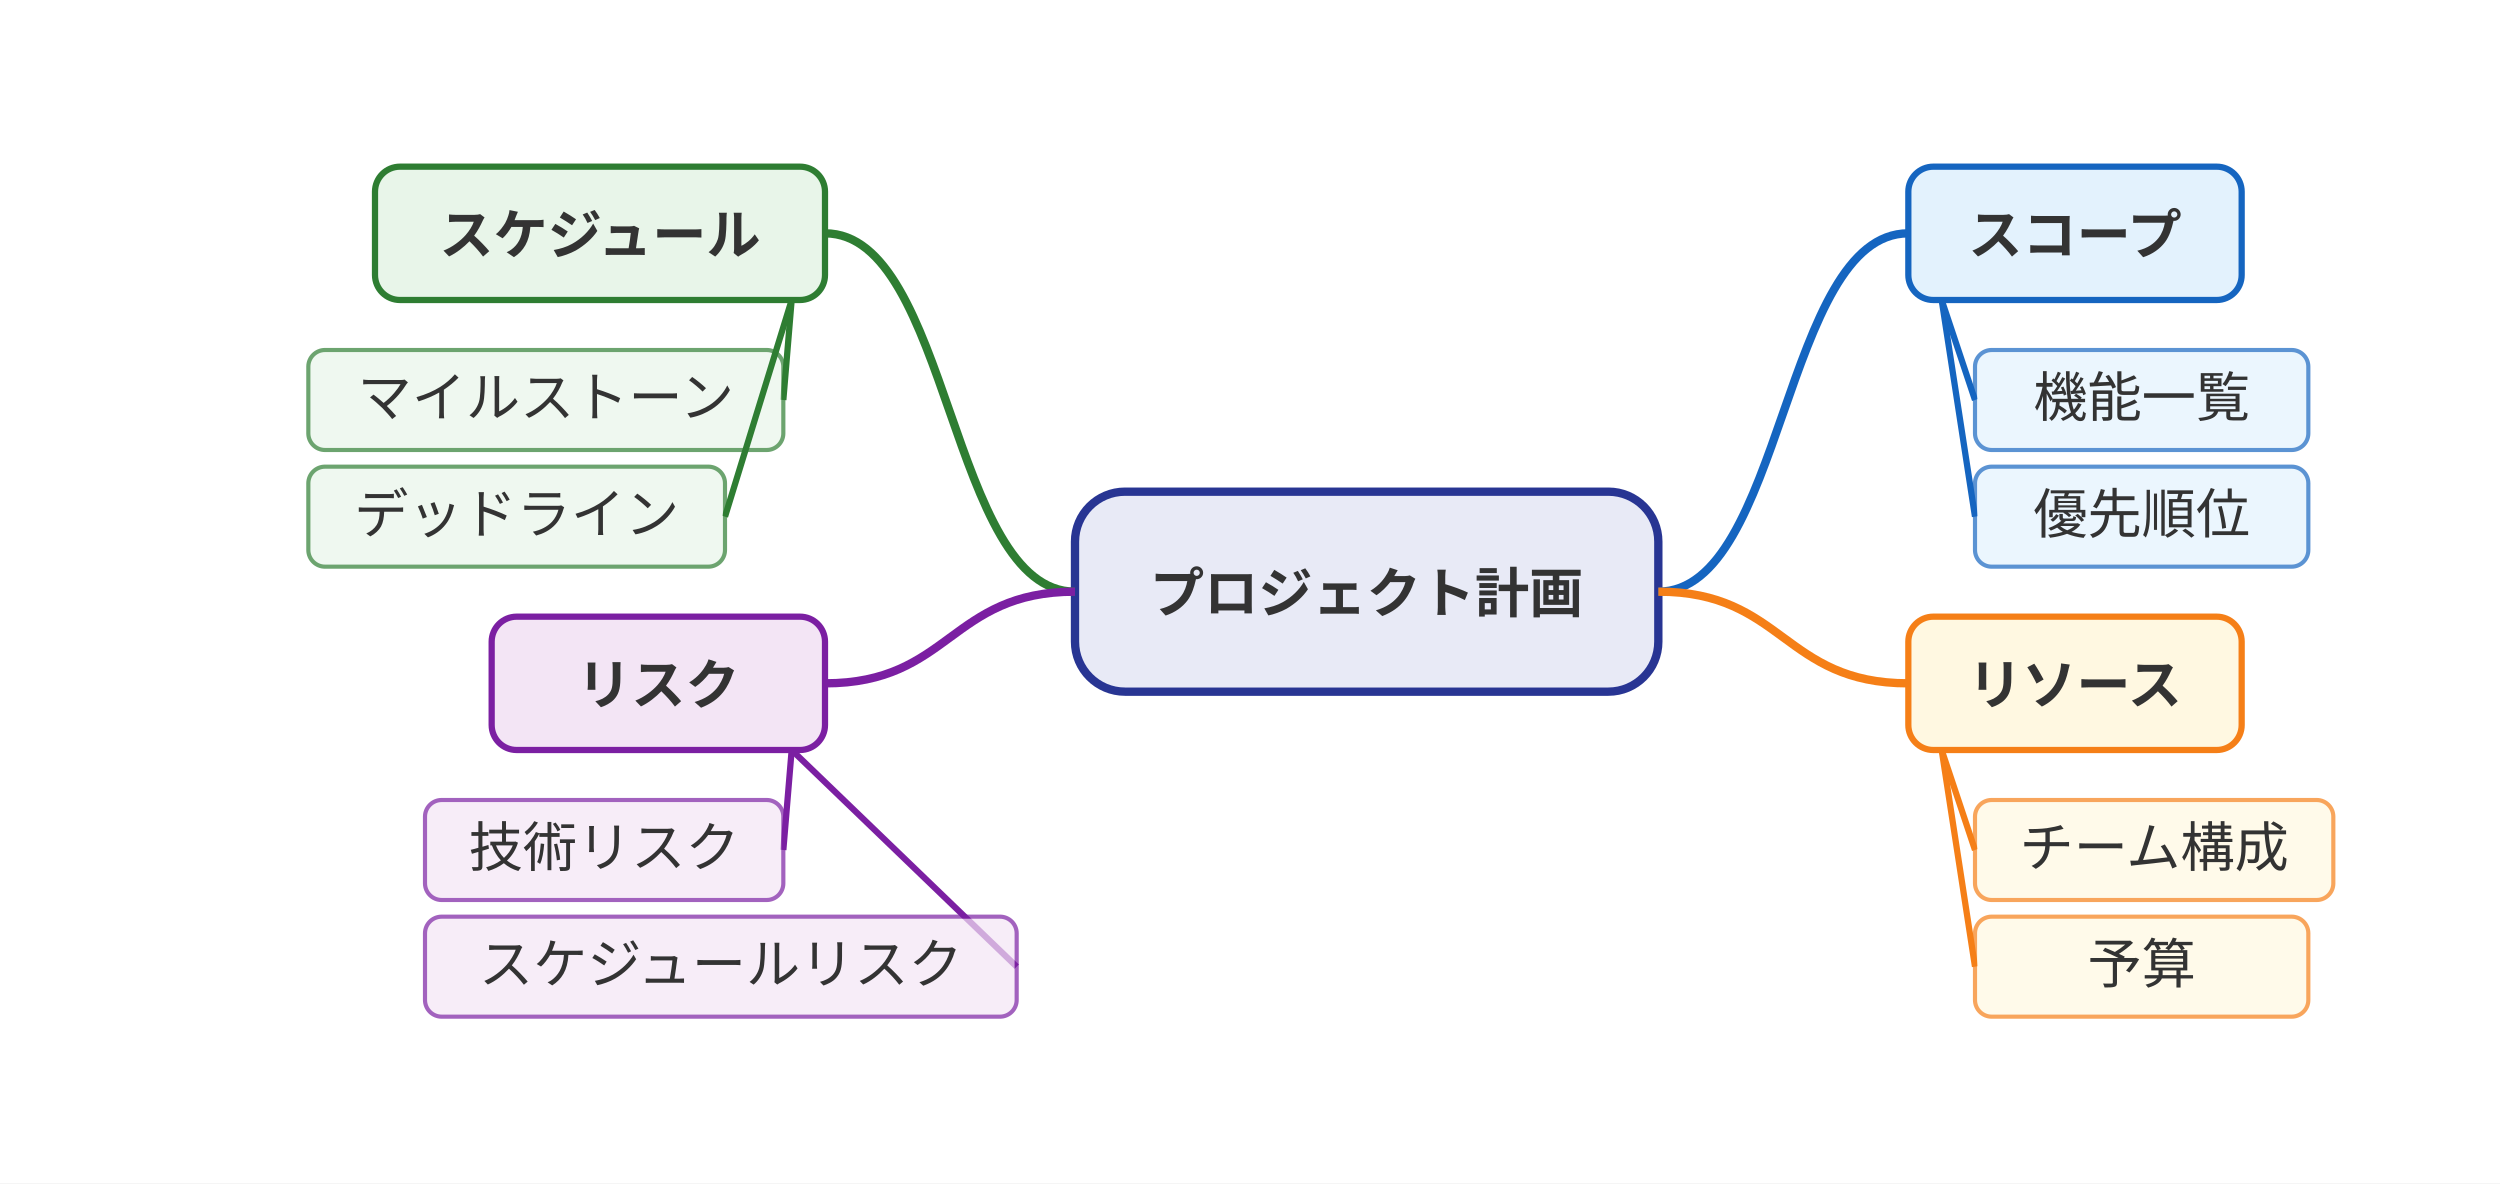
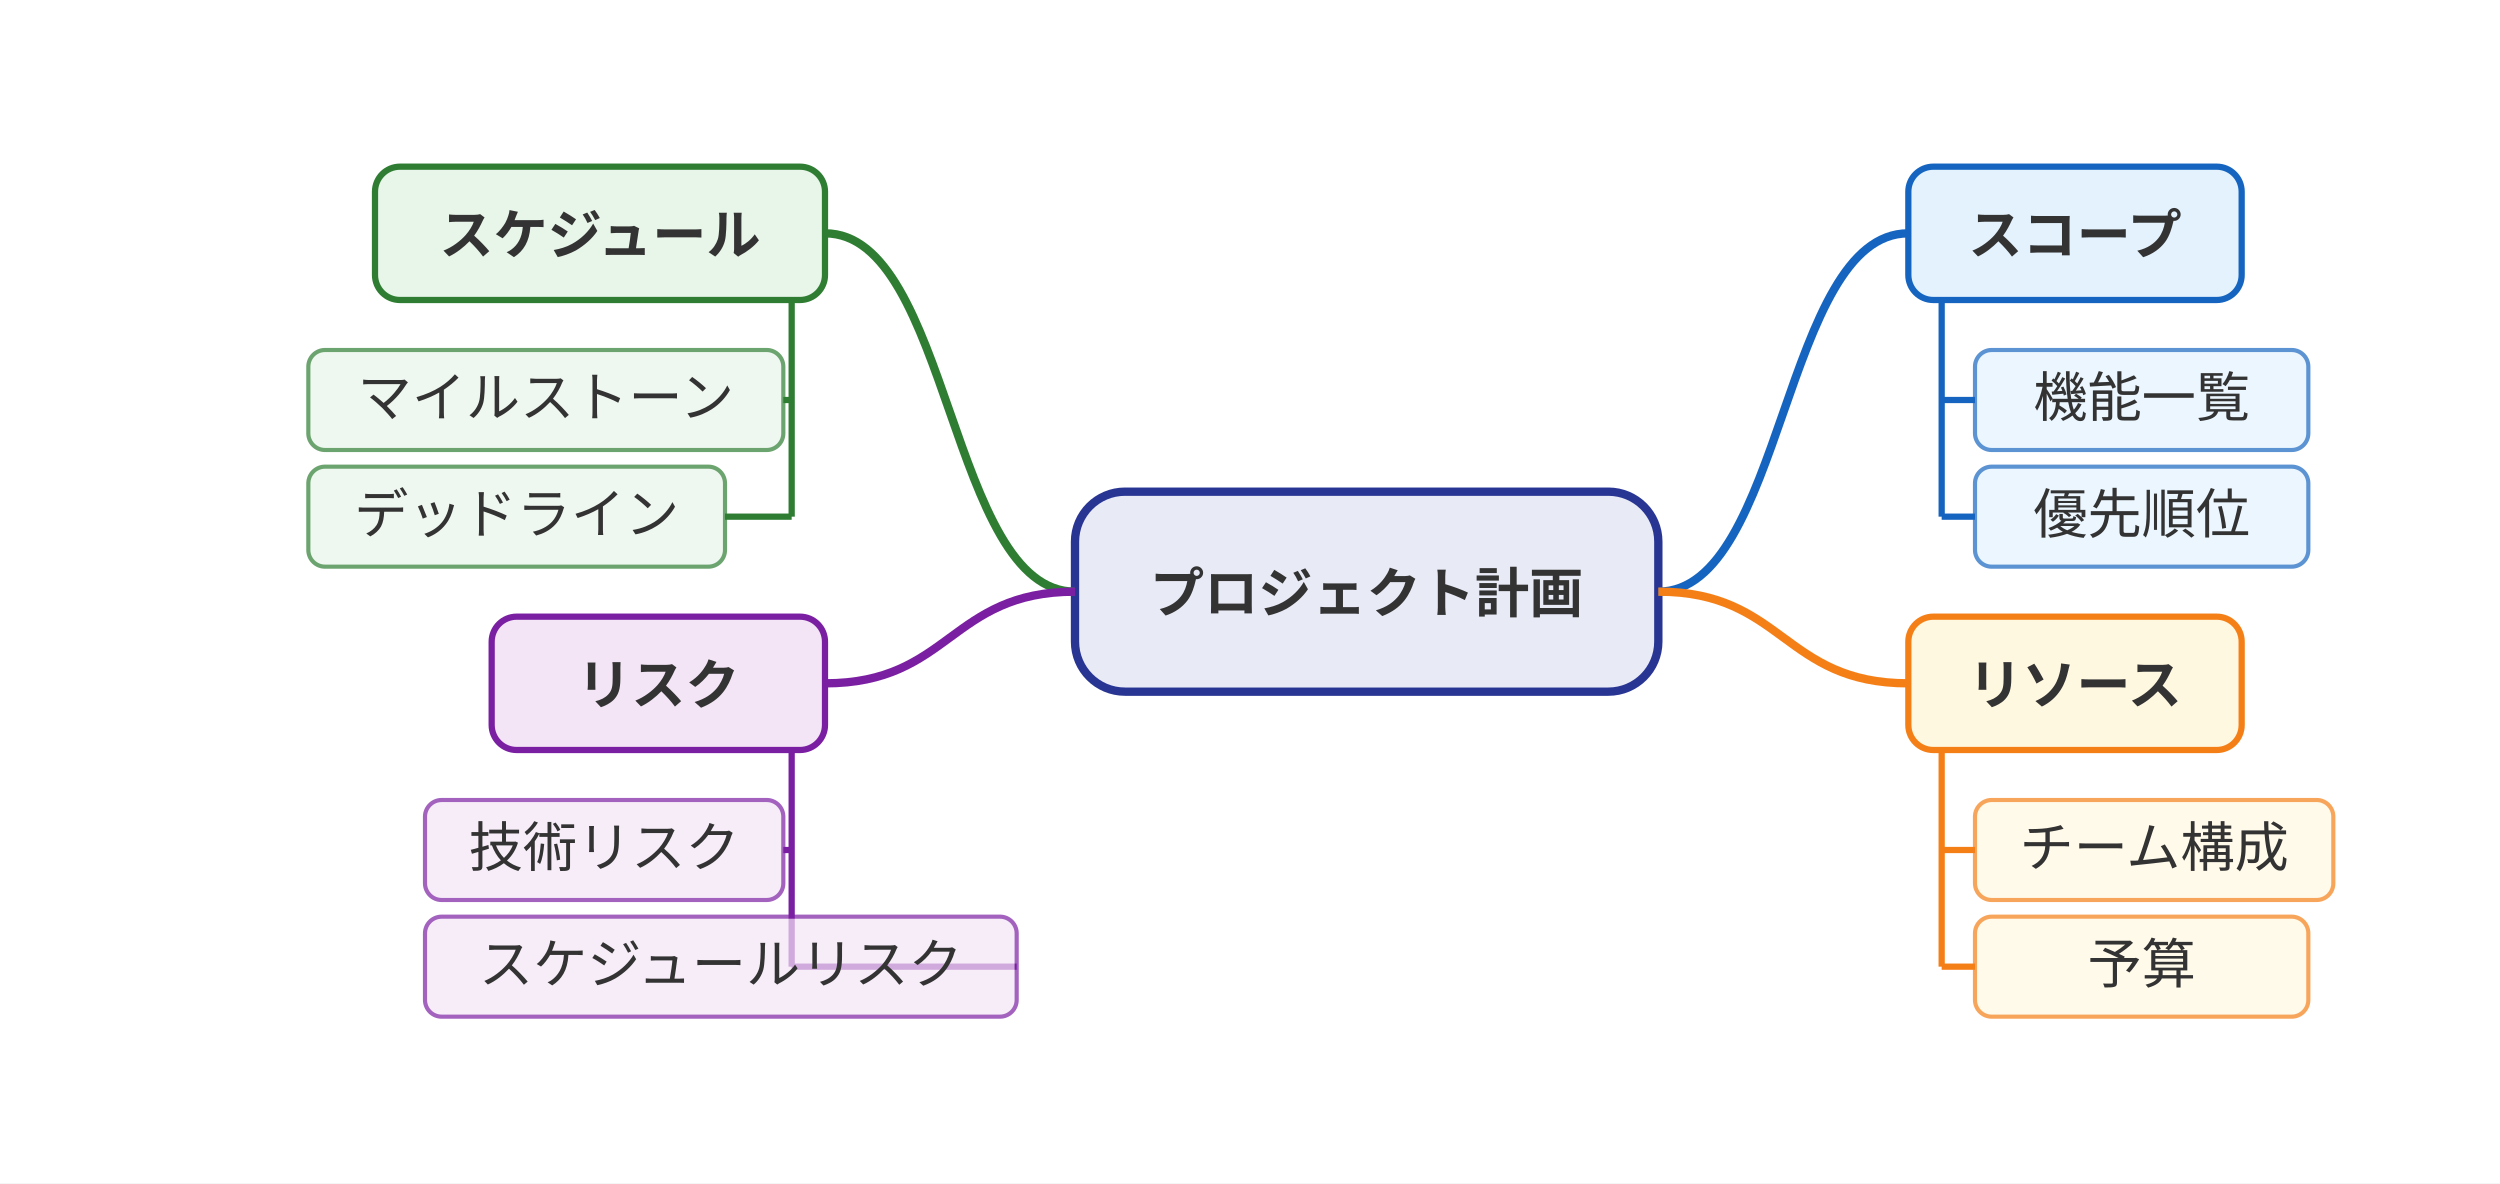
<svg xmlns="http://www.w3.org/2000/svg" width="600" height="284" viewBox="0 0 600 284">
  <rect width="100%" height="100%" fill="white" />
  <style>text { font-family: sans-serif; font-size: 13px; fill: #333; }</style>
  <rect x="258" y="118" width="140" height="48" rx="12" fill="#e8eaf6" stroke="#283593" stroke-width="2" />
  <text x="328" y="147" text-anchor="middle" font-size="15" font-weight="bold">プロジェクト計画</text>
  <path d="M 398,142 C 428,142 428,56 458,56" fill="none" stroke="#1565c0" stroke-width="2" />
  <rect x="458" y="40" width="80" height="32" rx="6" fill="#e3f2fd" stroke="#1565c0" stroke-width="1.5" />
  <text x="498" y="61" text-anchor="middle" font-weight="bold">スコープ</text>
-   <line x1="466" y1="72" x2="474" y2="96" stroke="#1565c0" stroke-width="1.5" />
+   <line x1="466" y1="72" x2="466" y2="124" stroke="#1565c0" stroke-width="1.5" />
+   <line x1="466" y1="96" x2="474" y2="96" stroke="#1565c0" stroke-width="1.5" />
  <rect x="474" y="84" width="80" height="24" rx="4" fill="#e3f2fd" stroke="#1565c0" stroke-width="1" opacity="0.7" />
  <text x="514" y="100" text-anchor="middle" font-size="12">機能一覧</text>
-   <line x1="466" y1="72" x2="474" y2="124" stroke="#1565c0" stroke-width="1.5" />
+   <line x1="466" y1="124" x2="474" y2="124" stroke="#1565c0" stroke-width="1.5" />
  <rect x="474" y="112" width="80" height="24" rx="4" fill="#e3f2fd" stroke="#1565c0" stroke-width="1" opacity="0.7" />
  <text x="514" y="128" text-anchor="middle" font-size="12">優先順位</text>
  <path d="M 398,142 C 428,142 428,164 458,164" fill="none" stroke="#f57f17" stroke-width="2" />
  <rect x="458" y="148" width="80" height="32" rx="6" fill="#fff8e1" stroke="#f57f17" stroke-width="1.5" />
  <text x="498" y="169" text-anchor="middle" font-weight="bold">リソース</text>
-   <line x1="466" y1="180" x2="474" y2="204" stroke="#f57f17" stroke-width="1.5" />
+   <line x1="466" y1="180" x2="466" y2="232" stroke="#f57f17" stroke-width="1.5" />
+   <line x1="466" y1="204" x2="474" y2="204" stroke="#f57f17" stroke-width="1.5" />
  <rect x="474" y="192" width="86" height="24" rx="4" fill="#fff8e1" stroke="#f57f17" stroke-width="1" opacity="0.7" />
  <text x="517" y="208" text-anchor="middle" font-size="12">チーム構成</text>
-   <line x1="466" y1="180" x2="474" y2="232" stroke="#f57f17" stroke-width="1.5" />
+   <line x1="466" y1="232" x2="474" y2="232" stroke="#f57f17" stroke-width="1.5" />
  <rect x="474" y="220" width="80" height="24" rx="4" fill="#fff8e1" stroke="#f57f17" stroke-width="1" opacity="0.7" />
  <text x="514" y="236" text-anchor="middle" font-size="12">予算</text>
  <path d="M 258,142 C 228,142 228,56 198,56" fill="none" stroke="#2e7d32" stroke-width="2" />
  <rect x="90" y="40" width="108" height="32" rx="6" fill="#e8f5e9" stroke="#2e7d32" stroke-width="1.5" />
  <text x="144" y="61" text-anchor="middle" font-weight="bold">スケジュール</text>
-   <line x1="190" y1="72" x2="188" y2="96" stroke="#2e7d32" stroke-width="1.5" />
+   <line x1="190" y1="72" x2="190" y2="124" stroke="#2e7d32" stroke-width="1.5" />
+   <line x1="190" y1="96" x2="188" y2="96" stroke="#2e7d32" stroke-width="1.5" />
  <rect x="74" y="84" width="114" height="24" rx="4" fill="#e8f5e9" stroke="#2e7d32" stroke-width="1" opacity="0.7" />
  <text x="131" y="100" text-anchor="middle" font-size="12">マイルストーン</text>
-   <line x1="190" y1="72" x2="174" y2="124" stroke="#2e7d32" stroke-width="1.5" />
+   <line x1="190" y1="124" x2="174" y2="124" stroke="#2e7d32" stroke-width="1.5" />
  <rect x="74" y="112" width="100" height="24" rx="4" fill="#e8f5e9" stroke="#2e7d32" stroke-width="1" opacity="0.7" />
  <text x="124" y="128" text-anchor="middle" font-size="12">デッドライン</text>
  <path d="M 258,142 C 228,142 228,164 198,164" fill="none" stroke="#7b1fa2" stroke-width="2" />
  <rect x="118" y="148" width="80" height="32" rx="6" fill="#f3e5f5" stroke="#7b1fa2" stroke-width="1.5" />
  <text x="158" y="169" text-anchor="middle" font-weight="bold">リスク</text>
-   <line x1="190" y1="180" x2="188" y2="204" stroke="#7b1fa2" stroke-width="1.5" />
+   <line x1="190" y1="180" x2="190" y2="232" stroke="#7b1fa2" stroke-width="1.5" />
+   <line x1="190" y1="204" x2="188" y2="204" stroke="#7b1fa2" stroke-width="1.5" />
  <rect x="102" y="192" width="86" height="24" rx="4" fill="#f3e5f5" stroke="#7b1fa2" stroke-width="1" opacity="0.7" />
  <text x="145" y="208" text-anchor="middle" font-size="12">技術リスク</text>
-   <line x1="190" y1="180" x2="244" y2="232" stroke="#7b1fa2" stroke-width="1.5" />
+   <line x1="190" y1="232" x2="244" y2="232" stroke="#7b1fa2" stroke-width="1.5" />
  <rect x="102" y="220" width="142" height="24" rx="4" fill="#f3e5f5" stroke="#7b1fa2" stroke-width="1" opacity="0.7" />
  <text x="173" y="236" text-anchor="middle" font-size="12">スケジュールリスク</text>
</svg>
